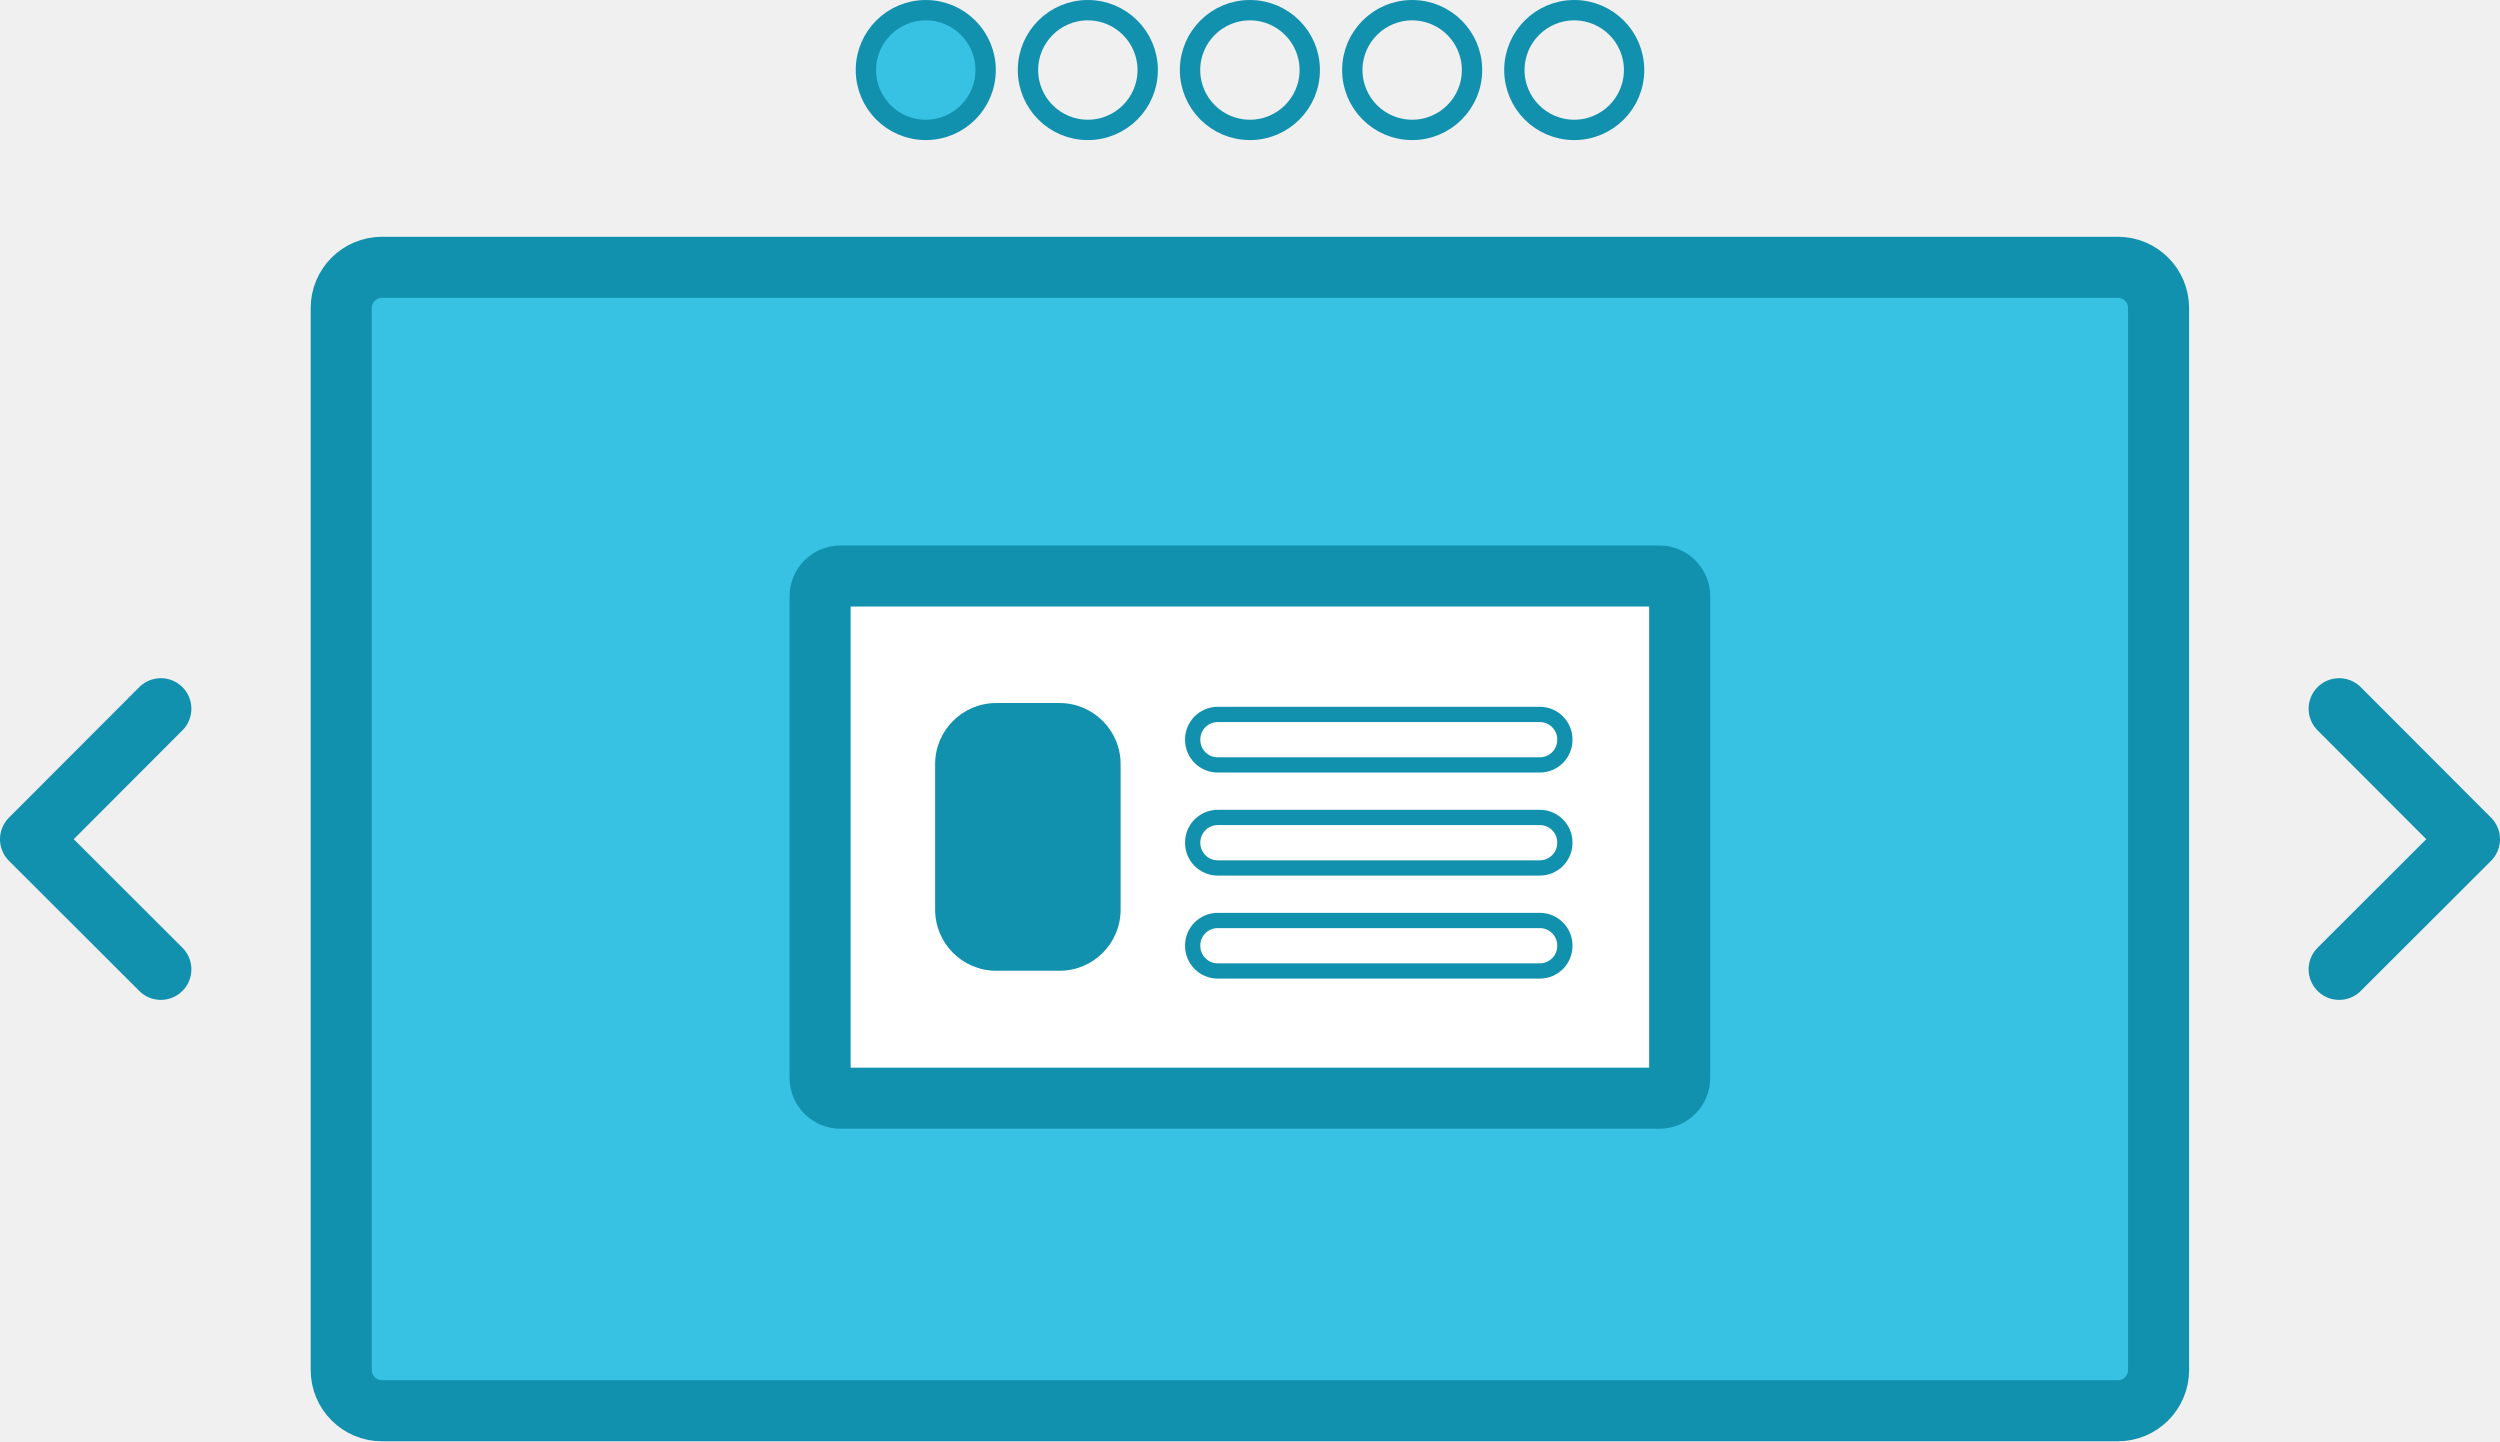
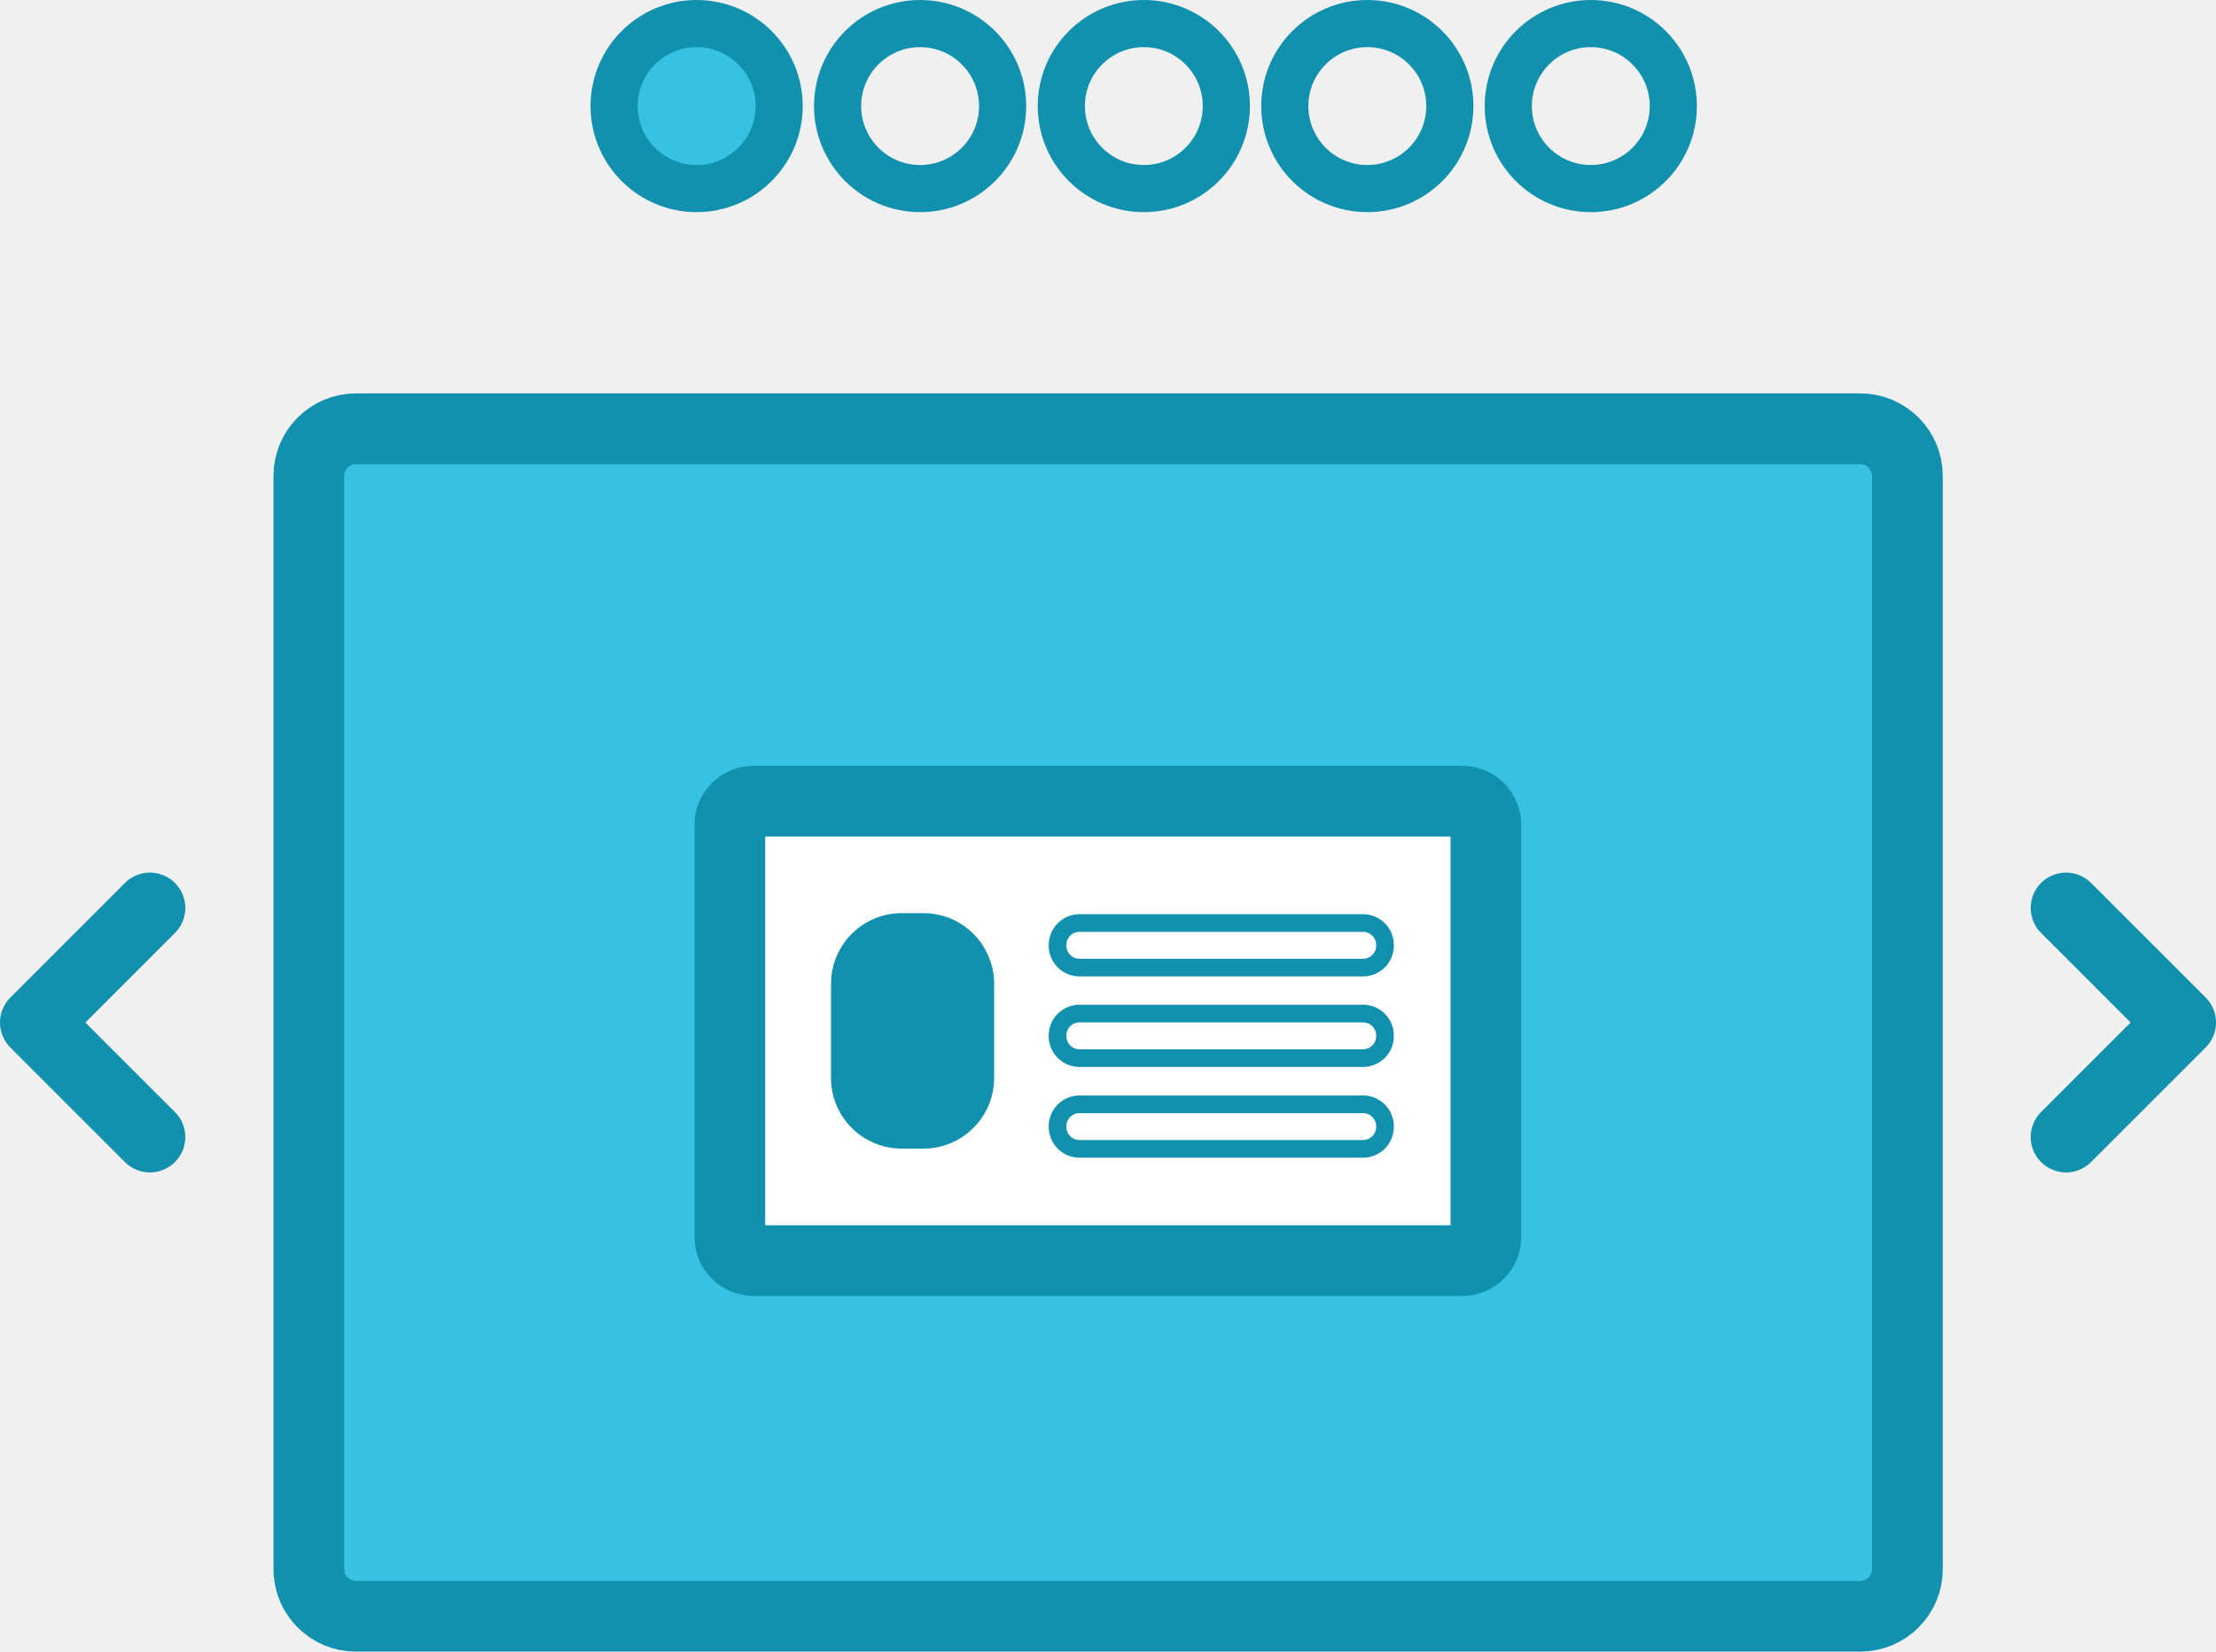
- <svg xmlns="http://www.w3.org/2000/svg" width="122.79" height="70.8" viewBox="0 0 122.79 70.8">
+ <svg xmlns="http://www.w3.org/2000/svg" viewBox="0 0 94 70.07">
  <defs>
-     <style>.cls-1,.cls-4{fill:#37c2e3;}.cls-1,.cls-2,.cls-3,.cls-4,.cls-5,.cls-6{stroke:#1291af;}.cls-1,.cls-2,.cls-4,.cls-5,.cls-6{stroke-miterlimit:10;}.cls-2,.cls-3{fill:none;}.cls-3{stroke-linecap:round;stroke-linejoin:round;}.cls-3,.cls-4,.cls-5{stroke-width:3px;}.cls-5,.cls-6{fill:#fff;}.cls-6{stroke-width:0.75px;}.cls-7{fill:#1291af;}</style>
+     <style>.cls-1,.cls-4{fill:#37c2e3;}.cls-1,.cls-2,.cls-3,.cls-4,.cls-5,.cls-6{stroke:#1291af;}.cls-1,.cls-2,.cls-4,.cls-5,.cls-6{stroke-miterlimit:10;}.cls-1,.cls-2{stroke-width:2px;}.cls-2,.cls-3{fill:none;}.cls-3{stroke-linecap:round;stroke-linejoin:round;}.cls-3,.cls-4,.cls-5{stroke-width:3px;}.cls-5,.cls-6{fill:#fff;}.cls-6{stroke-width:0.75px;}.cls-7{fill:#1291af;}</style>
  </defs>
  <g id="Layer_2" data-name="Layer 2">
    <g id="Camada_1" data-name="Camada 1">
-       <circle class="cls-1" cx="45.47" cy="3.44" r="2.94" />
-       <circle class="cls-2" cx="53.43" cy="3.44" r="2.94" />
-       <circle class="cls-2" cx="61.39" cy="3.44" r="2.94" />
-       <circle class="cls-2" cx="69.36" cy="3.44" r="2.94" />
-       <circle class="cls-2" cx="77.32" cy="3.44" r="2.94" />
-       <polyline class="cls-3" points="7.9 34.81 1.5 41.22 7.9 47.61" />
-       <polyline class="cls-3" points="114.89 34.81 121.29 41.22 114.89 47.61" />
-       <rect class="cls-4" x="16.76" y="13.13" width="89.26" height="56.16" rx="2" />
-       <rect class="cls-5" x="40.28" y="28.29" width="42.22" height="25.65" rx="1" />
-       <rect class="cls-6" x="58.58" y="40.15" width="18.28" height="2.48" rx="1.23" />
-       <rect class="cls-6" x="58.58" y="35.09" width="18.28" height="2.48" rx="1.23" />
-       <rect class="cls-6" x="58.58" y="45.21" width="18.28" height="2.48" rx="1.23" />
-       <rect class="cls-7" x="45.93" y="34.53" width="9.11" height="13.15" rx="3" />
+       <circle class="cls-1" cx="29.55" cy="4.5" r="3.5" />
+       <circle class="cls-2" cx="39.03" cy="4.5" r="3.5" />
+       <circle class="cls-2" cx="48.52" cy="4.5" r="3.5" />
+       <circle class="cls-2" cx="58" cy="4.5" r="3.5" />
+       <circle class="cls-2" cx="67.48" cy="4.5" r="3.5" />
+       <polyline class="cls-3" points="6.36 38.52 1.5 43.38 6.36 48.24" />
+       <polyline class="cls-3" points="87.64 38.52 92.5 43.38 87.64 48.24" />
+       <rect class="cls-4" x="13.1" y="18.19" width="67.81" height="50.38" rx="2" />
+       <rect class="cls-5" x="30.96" y="33.99" width="32.07" height="19.49" rx="1" />
+       <rect class="cls-6" x="44.86" y="43" width="13.89" height="1.89" rx="0.93" />
+       <rect class="cls-6" x="44.86" y="39.16" width="13.89" height="1.89" rx="0.93" />
+       <rect class="cls-6" x="44.86" y="46.85" width="13.89" height="1.89" rx="0.93" />
+       <rect class="cls-7" x="35.25" y="38.74" width="6.92" height="9.99" rx="3" />
    </g>
  </g>
</svg>
